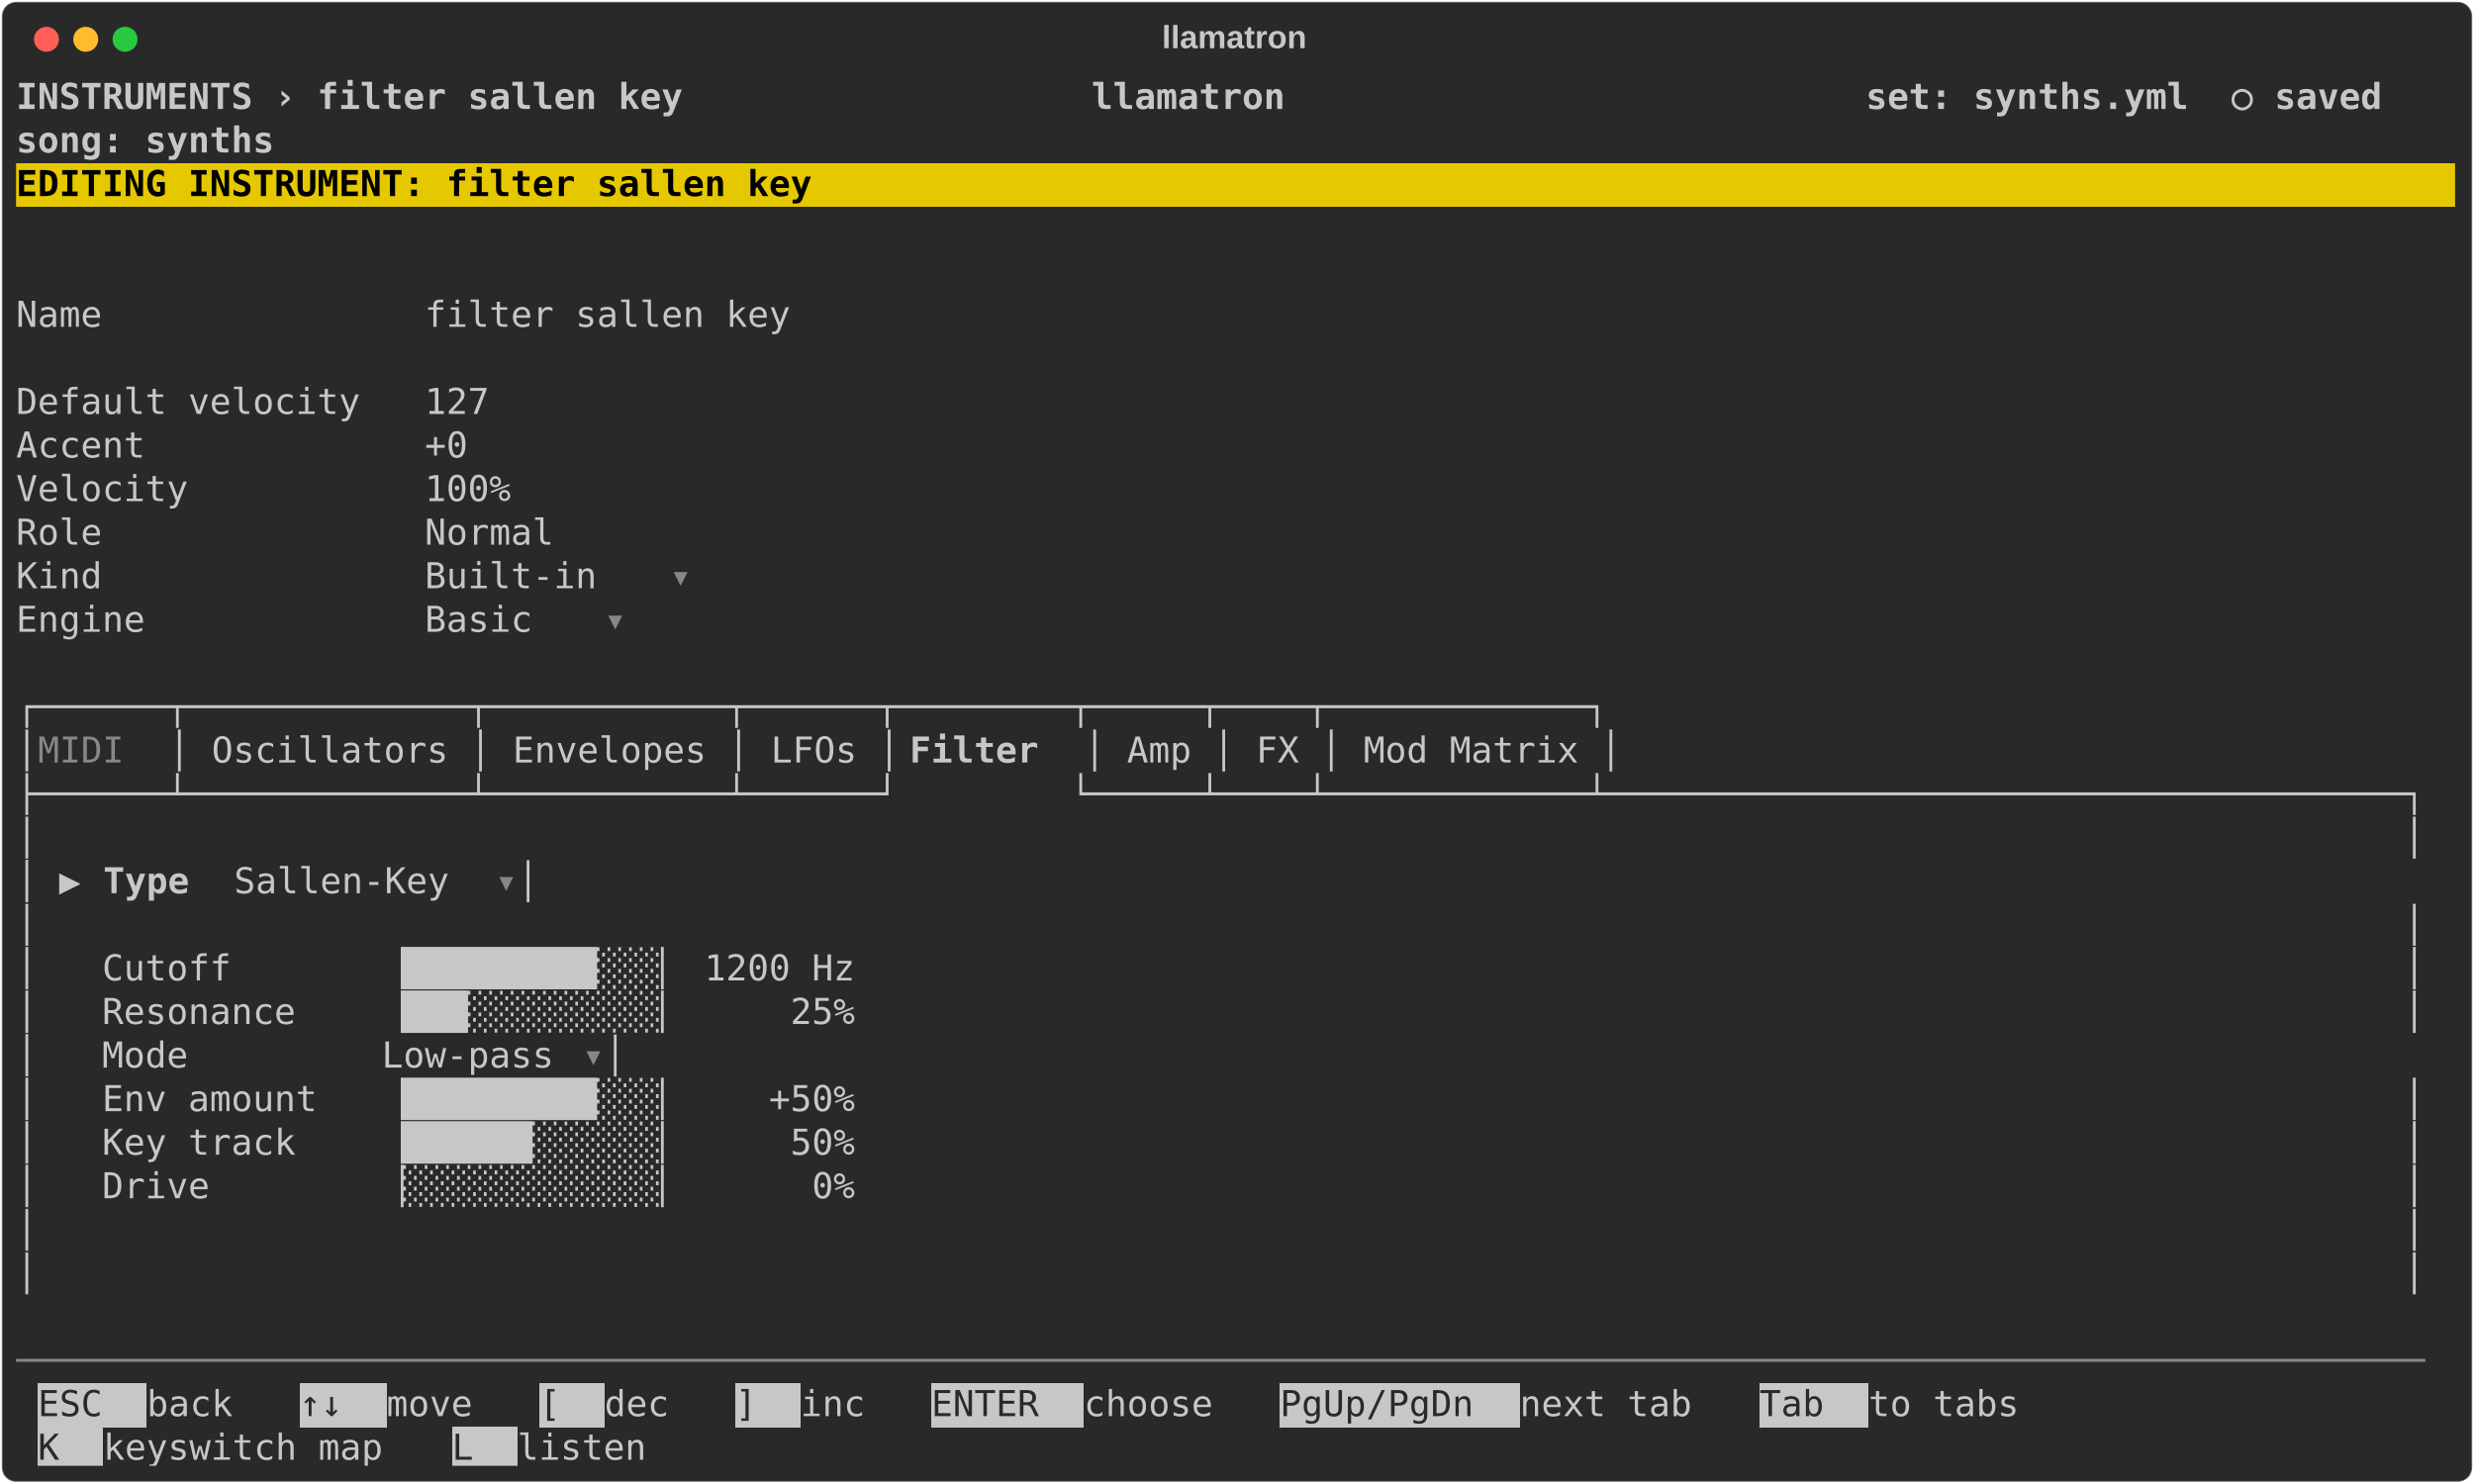
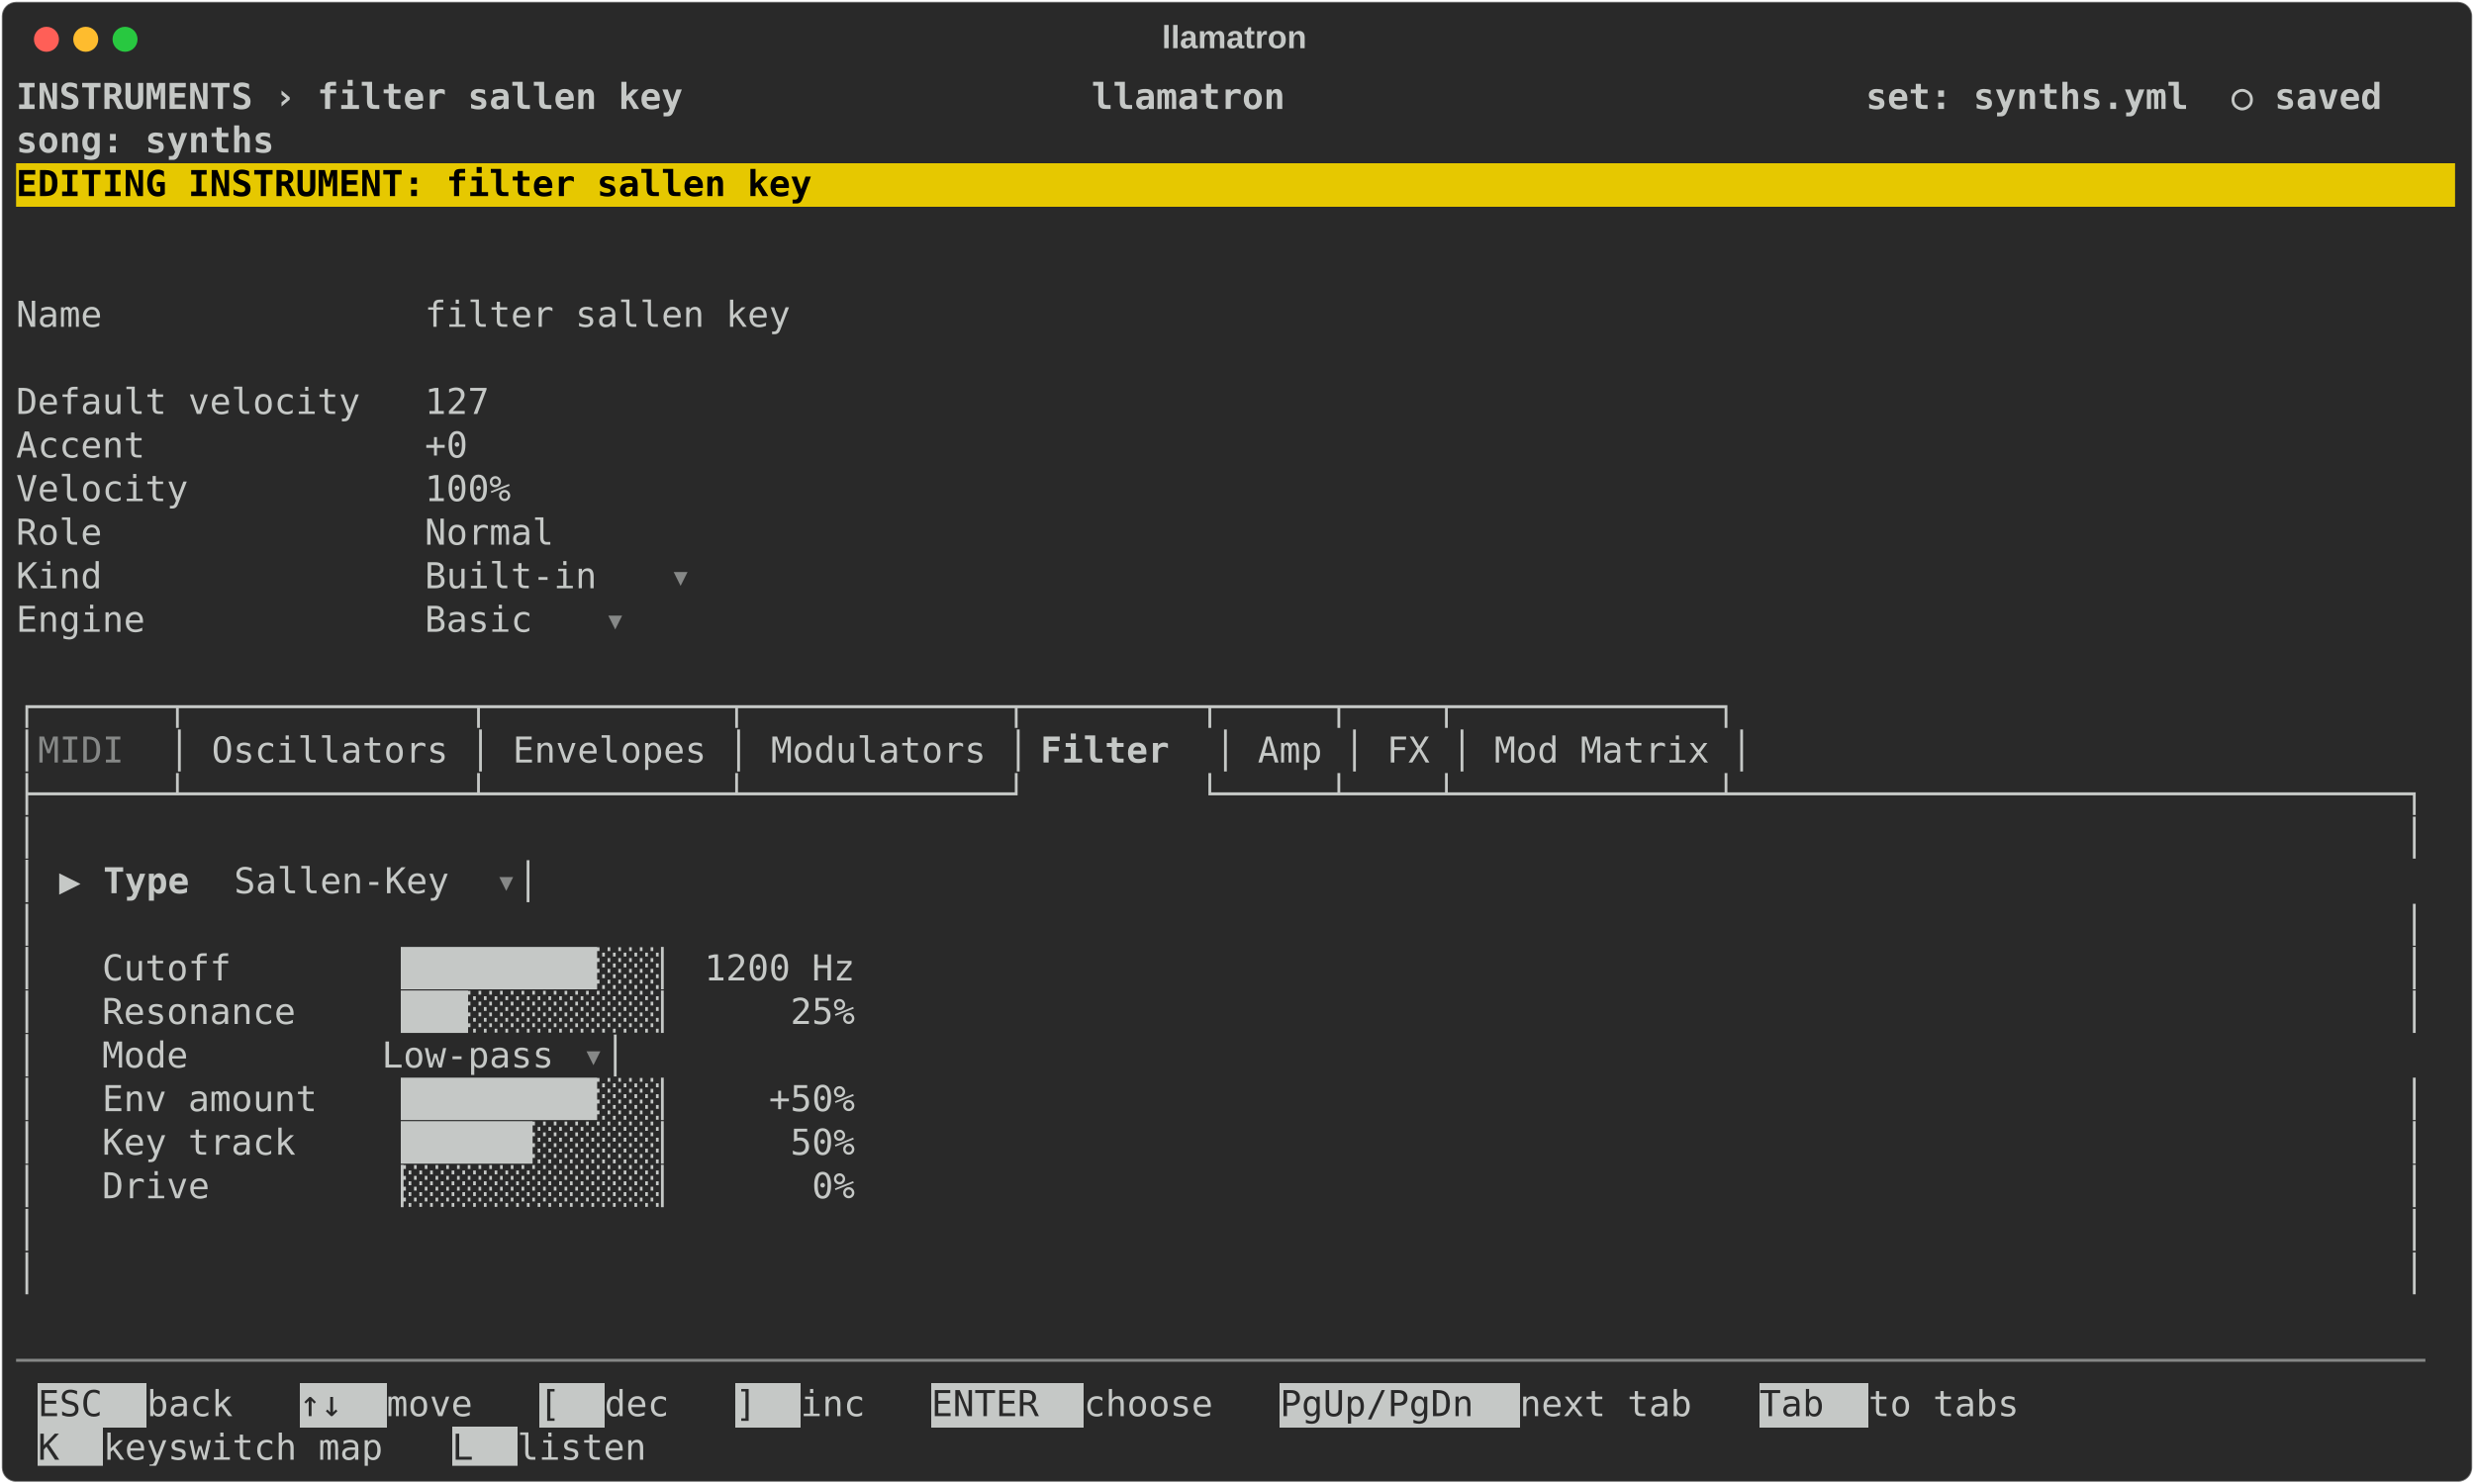
<svg xmlns="http://www.w3.org/2000/svg" class="rich-terminal" viewBox="0 0 1385 830.8">
  <style>

    @font-face {
        font-family: "Fira Code";
        src: local("FiraCode-Regular"),
                url("https://cdnjs.cloudflare.com/ajax/libs/firacode/6.2.0/woff2/FiraCode-Regular.woff2") format("woff2"),
                url("https://cdnjs.cloudflare.com/ajax/libs/firacode/6.2.0/woff/FiraCode-Regular.woff") format("woff");
        font-style: normal;
        font-weight: 400;
    }
    @font-face {
        font-family: "Fira Code";
        src: local("FiraCode-Bold"),
                url("https://cdnjs.cloudflare.com/ajax/libs/firacode/6.2.0/woff2/FiraCode-Bold.woff2") format("woff2"),
                url("https://cdnjs.cloudflare.com/ajax/libs/firacode/6.2.0/woff/FiraCode-Bold.woff") format("woff");
        font-style: bold;
        font-weight: 700;
    }

    .terminal-filter_sallen_key-matrix {
        font-family: Fira Code, monospace;
        font-size: 20px;
        line-height: 24.4px;
        font-variant-east-asian: full-width;
    }

    .terminal-filter_sallen_key-title {
        font-size: 18px;
        font-weight: bold;
        font-family: arial;
    }

    .terminal-filter_sallen_key-r1 { fill: #c5c8c6;font-weight: bold }
.terminal-filter_sallen_key-r2 { fill: #c5c8c6 }
.terminal-filter_sallen_key-r3 { fill: #000000;font-weight: bold }
.terminal-filter_sallen_key-r4 { fill: #868887 }
.terminal-filter_sallen_key-r5 { fill: #292929 }
    </style>
  <defs>
    <clipPath id="terminal-filter_sallen_key-clip-terminal">
      <rect x="0" y="0" width="1365.4" height="779.8" />
    </clipPath>
    <clipPath id="terminal-filter_sallen_key-line-0">
      <rect x="0" y="1.5" width="1366.4" height="24.65" />
    </clipPath>
    <clipPath id="terminal-filter_sallen_key-line-1">
      <rect x="0" y="25.9" width="1366.4" height="24.65" />
    </clipPath>
    <clipPath id="terminal-filter_sallen_key-line-2">
      <rect x="0" y="50.3" width="1366.4" height="24.65" />
    </clipPath>
    <clipPath id="terminal-filter_sallen_key-line-3">
      <rect x="0" y="74.7" width="1366.4" height="24.65" />
    </clipPath>
    <clipPath id="terminal-filter_sallen_key-line-4">
      <rect x="0" y="99.1" width="1366.4" height="24.65" />
    </clipPath>
    <clipPath id="terminal-filter_sallen_key-line-5">
      <rect x="0" y="123.5" width="1366.4" height="24.65" />
    </clipPath>
    <clipPath id="terminal-filter_sallen_key-line-6">
      <rect x="0" y="147.9" width="1366.4" height="24.65" />
    </clipPath>
    <clipPath id="terminal-filter_sallen_key-line-7">
      <rect x="0" y="172.3" width="1366.4" height="24.65" />
    </clipPath>
    <clipPath id="terminal-filter_sallen_key-line-8">
      <rect x="0" y="196.7" width="1366.4" height="24.65" />
    </clipPath>
    <clipPath id="terminal-filter_sallen_key-line-9">
      <rect x="0" y="221.1" width="1366.4" height="24.65" />
    </clipPath>
    <clipPath id="terminal-filter_sallen_key-line-10">
      <rect x="0" y="245.5" width="1366.4" height="24.65" />
    </clipPath>
    <clipPath id="terminal-filter_sallen_key-line-11">
      <rect x="0" y="269.9" width="1366.4" height="24.65" />
    </clipPath>
    <clipPath id="terminal-filter_sallen_key-line-12">
      <rect x="0" y="294.3" width="1366.4" height="24.65" />
    </clipPath>
    <clipPath id="terminal-filter_sallen_key-line-13">
      <rect x="0" y="318.7" width="1366.4" height="24.65" />
    </clipPath>
    <clipPath id="terminal-filter_sallen_key-line-14">
      <rect x="0" y="343.1" width="1366.4" height="24.65" />
    </clipPath>
    <clipPath id="terminal-filter_sallen_key-line-15">
      <rect x="0" y="367.5" width="1366.4" height="24.65" />
    </clipPath>
    <clipPath id="terminal-filter_sallen_key-line-16">
      <rect x="0" y="391.9" width="1366.4" height="24.65" />
    </clipPath>
    <clipPath id="terminal-filter_sallen_key-line-17">
      <rect x="0" y="416.3" width="1366.4" height="24.65" />
    </clipPath>
    <clipPath id="terminal-filter_sallen_key-line-18">
      <rect x="0" y="440.7" width="1366.4" height="24.65" />
    </clipPath>
    <clipPath id="terminal-filter_sallen_key-line-19">
      <rect x="0" y="465.1" width="1366.4" height="24.65" />
    </clipPath>
    <clipPath id="terminal-filter_sallen_key-line-20">
      <rect x="0" y="489.5" width="1366.4" height="24.65" />
    </clipPath>
    <clipPath id="terminal-filter_sallen_key-line-21">
      <rect x="0" y="513.9" width="1366.4" height="24.65" />
    </clipPath>
    <clipPath id="terminal-filter_sallen_key-line-22">
      <rect x="0" y="538.3" width="1366.4" height="24.65" />
    </clipPath>
    <clipPath id="terminal-filter_sallen_key-line-23">
      <rect x="0" y="562.7" width="1366.4" height="24.65" />
    </clipPath>
    <clipPath id="terminal-filter_sallen_key-line-24">
      <rect x="0" y="587.1" width="1366.4" height="24.65" />
    </clipPath>
    <clipPath id="terminal-filter_sallen_key-line-25">
      <rect x="0" y="611.5" width="1366.4" height="24.65" />
    </clipPath>
    <clipPath id="terminal-filter_sallen_key-line-26">
      <rect x="0" y="635.9" width="1366.4" height="24.65" />
    </clipPath>
    <clipPath id="terminal-filter_sallen_key-line-27">
      <rect x="0" y="660.3" width="1366.4" height="24.65" />
    </clipPath>
    <clipPath id="terminal-filter_sallen_key-line-28">
      <rect x="0" y="684.7" width="1366.4" height="24.65" />
    </clipPath>
    <clipPath id="terminal-filter_sallen_key-line-29">
      <rect x="0" y="709.1" width="1366.4" height="24.65" />
    </clipPath>
    <clipPath id="terminal-filter_sallen_key-line-30">
      <rect x="0" y="733.5" width="1366.4" height="24.65" />
    </clipPath>
  </defs>
  <rect fill="#292929" stroke="rgba(255,255,255,0.35)" stroke-width="1" x="1" y="1" width="1383" height="828.8" rx="8" />
  <text class="terminal-filter_sallen_key-title" fill="#c5c8c6" text-anchor="middle" x="691" y="27">llamatron</text>
  <g transform="translate(26,22)">
    <circle cx="0" cy="0" r="7" fill="#ff5f57" />
    <circle cx="22" cy="0" r="7" fill="#febc2e" />
    <circle cx="44" cy="0" r="7" fill="#28c840" />
  </g>
  <g transform="translate(9, 41)" clip-path="url(#terminal-filter_sallen_key-clip-terminal)">
    <rect fill="#e6c800" x="0" y="50.3" width="1366.4" height="24.65" shape-rendering="crispEdges" />
    <rect fill="#c5c8c6" x="12.2" y="733.5" width="61" height="24.65" shape-rendering="crispEdges" />
    <rect fill="#c5c8c6" x="158.6" y="733.5" width="48.8" height="24.65" shape-rendering="crispEdges" />
    <rect fill="#c5c8c6" x="292.8" y="733.5" width="36.6" height="24.65" shape-rendering="crispEdges" />
    <rect fill="#c5c8c6" x="402.6" y="733.5" width="36.6" height="24.65" shape-rendering="crispEdges" />
    <rect fill="#c5c8c6" x="512.4" y="733.5" width="85.4" height="24.65" shape-rendering="crispEdges" />
    <rect fill="#c5c8c6" x="707.6" y="733.5" width="134.2" height="24.65" shape-rendering="crispEdges" />
    <rect fill="#c5c8c6" x="976" y="733.5" width="61" height="24.65" shape-rendering="crispEdges" />
    <rect fill="#c5c8c6" x="12.2" y="757.9" width="36.6" height="24.65" shape-rendering="crispEdges" />
    <rect fill="#c5c8c6" x="244" y="757.9" width="36.6" height="24.65" shape-rendering="crispEdges" />
    <g class="terminal-filter_sallen_key-matrix">
      <text class="terminal-filter_sallen_key-r1" x="0" y="20" textLength="1366.4" clip-path="url(#terminal-filter_sallen_key-line-0)"> INSTRUMENTS › filter sallen key                   llamatron                           set: synths.yml  ○ saved </text>
      <text class="terminal-filter_sallen_key-r2" x="1366.4" y="20" textLength="12.2" clip-path="url(#terminal-filter_sallen_key-line-0)">
</text>
      <text class="terminal-filter_sallen_key-r1" x="0" y="44.4" textLength="1366.4" clip-path="url(#terminal-filter_sallen_key-line-1)">                                                                                       song: synths             </text>
      <text class="terminal-filter_sallen_key-r2" x="1366.4" y="44.4" textLength="12.2" clip-path="url(#terminal-filter_sallen_key-line-1)">
</text>
      <text class="terminal-filter_sallen_key-r3" x="0" y="68.8" textLength="1366.4" clip-path="url(#terminal-filter_sallen_key-line-2)"> EDITING INSTRUMENT: filter sallen key                                                                          </text>
      <text class="terminal-filter_sallen_key-r2" x="1366.4" y="68.8" textLength="12.2" clip-path="url(#terminal-filter_sallen_key-line-2)">
</text>
      <text class="terminal-filter_sallen_key-r2" x="1366.4" y="93.2" textLength="12.2" clip-path="url(#terminal-filter_sallen_key-line-3)">
</text>
      <text class="terminal-filter_sallen_key-r2" x="1366.4" y="117.6" textLength="12.2" clip-path="url(#terminal-filter_sallen_key-line-4)">
</text>
      <text class="terminal-filter_sallen_key-r2" x="0" y="142" textLength="475.8" clip-path="url(#terminal-filter_sallen_key-line-5)">  Name               filter sallen key </text>
      <text class="terminal-filter_sallen_key-r2" x="1366.4" y="142" textLength="12.2" clip-path="url(#terminal-filter_sallen_key-line-5)">
</text>
      <text class="terminal-filter_sallen_key-r2" x="1366.4" y="166.4" textLength="12.2" clip-path="url(#terminal-filter_sallen_key-line-6)">
</text>
      <text class="terminal-filter_sallen_key-r2" x="0" y="190.8" textLength="305" clip-path="url(#terminal-filter_sallen_key-line-7)">  Default velocity   127 </text>
      <text class="terminal-filter_sallen_key-r2" x="1366.4" y="190.8" textLength="12.2" clip-path="url(#terminal-filter_sallen_key-line-7)">
</text>
      <text class="terminal-filter_sallen_key-r2" x="0" y="215.2" textLength="292.8" clip-path="url(#terminal-filter_sallen_key-line-8)">  Accent             +0 </text>
      <text class="terminal-filter_sallen_key-r2" x="1366.4" y="215.2" textLength="12.2" clip-path="url(#terminal-filter_sallen_key-line-8)">
</text>
      <text class="terminal-filter_sallen_key-r2" x="0" y="239.6" textLength="317.2" clip-path="url(#terminal-filter_sallen_key-line-9)">  Velocity           100% </text>
      <text class="terminal-filter_sallen_key-r2" x="1366.4" y="239.6" textLength="12.2" clip-path="url(#terminal-filter_sallen_key-line-9)">
</text>
      <text class="terminal-filter_sallen_key-r2" x="0" y="264" textLength="341.6" clip-path="url(#terminal-filter_sallen_key-line-10)">  Role               Normal </text>
      <text class="terminal-filter_sallen_key-r2" x="1366.4" y="264" textLength="12.2" clip-path="url(#terminal-filter_sallen_key-line-10)">
</text>
      <text class="terminal-filter_sallen_key-r2" x="0" y="288.4" textLength="366" clip-path="url(#terminal-filter_sallen_key-line-11)">  Kind               Built-in </text>
      <text class="terminal-filter_sallen_key-r4" x="366" y="288.4" textLength="12.2" clip-path="url(#terminal-filter_sallen_key-line-11)">▾</text>
      <text class="terminal-filter_sallen_key-r2" x="1366.4" y="288.4" textLength="12.2" clip-path="url(#terminal-filter_sallen_key-line-11)">
</text>
      <text class="terminal-filter_sallen_key-r2" x="0" y="312.8" textLength="329.4" clip-path="url(#terminal-filter_sallen_key-line-12)">  Engine             Basic </text>
      <text class="terminal-filter_sallen_key-r4" x="329.4" y="312.8" textLength="12.2" clip-path="url(#terminal-filter_sallen_key-line-12)">▾</text>
      <text class="terminal-filter_sallen_key-r2" x="1366.4" y="312.8" textLength="12.2" clip-path="url(#terminal-filter_sallen_key-line-12)">
</text>
      <text class="terminal-filter_sallen_key-r2" x="1366.4" y="337.2" textLength="12.2" clip-path="url(#terminal-filter_sallen_key-line-13)">
</text>
-       <text class="terminal-filter_sallen_key-r2" x="0" y="361.6" textLength="902.8" clip-path="url(#terminal-filter_sallen_key-line-14)">┌──────┬─────────────┬───────────┬──────┬────────┬─────┬────┬────────────┐</text>
+       <text class="terminal-filter_sallen_key-r2" x="0" y="361.6" textLength="976" clip-path="url(#terminal-filter_sallen_key-line-14)">┌──────┬─────────────┬───────────┬────────────┬────────┬─────┬────┬────────────┐</text>
      <text class="terminal-filter_sallen_key-r2" x="1366.4" y="361.6" textLength="12.2" clip-path="url(#terminal-filter_sallen_key-line-14)">
</text>
      <text class="terminal-filter_sallen_key-r2" x="0" y="386" textLength="12.2" clip-path="url(#terminal-filter_sallen_key-line-15)">│</text>
      <text class="terminal-filter_sallen_key-r4" x="12.2" y="386" textLength="73.2" clip-path="url(#terminal-filter_sallen_key-line-15)"> MIDI </text>
-       <text class="terminal-filter_sallen_key-r2" x="85.4" y="386" textLength="414.8" clip-path="url(#terminal-filter_sallen_key-line-15)">│ Oscillators │ Envelopes │ LFOs │</text>
-       <text class="terminal-filter_sallen_key-r1" x="500.2" y="386" textLength="97.6" clip-path="url(#terminal-filter_sallen_key-line-15)"> Filter </text>
-       <text class="terminal-filter_sallen_key-r2" x="597.8" y="386" textLength="305" clip-path="url(#terminal-filter_sallen_key-line-15)">│ Amp │ FX │ Mod Matrix │</text>
+       <text class="terminal-filter_sallen_key-r2" x="85.4" y="386" textLength="488" clip-path="url(#terminal-filter_sallen_key-line-15)">│ Oscillators │ Envelopes │ Modulators │</text>
+       <text class="terminal-filter_sallen_key-r1" x="573.4" y="386" textLength="97.6" clip-path="url(#terminal-filter_sallen_key-line-15)"> Filter </text>
+       <text class="terminal-filter_sallen_key-r2" x="671" y="386" textLength="305" clip-path="url(#terminal-filter_sallen_key-line-15)">│ Amp │ FX │ Mod Matrix │</text>
      <text class="terminal-filter_sallen_key-r2" x="1366.4" y="386" textLength="12.2" clip-path="url(#terminal-filter_sallen_key-line-15)">
</text>
-       <text class="terminal-filter_sallen_key-r2" x="0" y="410.4" textLength="1366.4" clip-path="url(#terminal-filter_sallen_key-line-16)">├──────┴─────────────┴───────────┴──────┘        └─────┴────┴────────────┴─────────────────────────────────────┐</text>
+       <text class="terminal-filter_sallen_key-r2" x="0" y="410.4" textLength="1366.4" clip-path="url(#terminal-filter_sallen_key-line-16)">├──────┴─────────────┴───────────┴────────────┘        └─────┴────┴────────────┴───────────────────────────────┐</text>
      <text class="terminal-filter_sallen_key-r2" x="1366.4" y="410.4" textLength="12.2" clip-path="url(#terminal-filter_sallen_key-line-16)">
</text>
      <text class="terminal-filter_sallen_key-r2" x="0" y="434.8" textLength="1366.4" clip-path="url(#terminal-filter_sallen_key-line-17)">│                                                                                                              │</text>
      <text class="terminal-filter_sallen_key-r2" x="1366.4" y="434.8" textLength="12.2" clip-path="url(#terminal-filter_sallen_key-line-17)">
</text>
      <text class="terminal-filter_sallen_key-r2" x="0" y="459.2" textLength="48.8" clip-path="url(#terminal-filter_sallen_key-line-18)">│ ▶ </text>
      <text class="terminal-filter_sallen_key-r1" x="48.8" y="459.2" textLength="73.2" clip-path="url(#terminal-filter_sallen_key-line-18)">Type  </text>
      <text class="terminal-filter_sallen_key-r2" x="122" y="459.2" textLength="146.4" clip-path="url(#terminal-filter_sallen_key-line-18)"> Sallen-Key </text>
      <text class="terminal-filter_sallen_key-r4" x="268.4" y="459.2" textLength="12.2" clip-path="url(#terminal-filter_sallen_key-line-18)">▾</text>
      <text class="terminal-filter_sallen_key-r2" x="280.6" y="459.2" textLength="1085.8" clip-path="url(#terminal-filter_sallen_key-line-18)">                                                                                        │</text>
      <text class="terminal-filter_sallen_key-r2" x="1366.4" y="459.2" textLength="12.2" clip-path="url(#terminal-filter_sallen_key-line-18)">
</text>
      <text class="terminal-filter_sallen_key-r2" x="0" y="483.6" textLength="1366.4" clip-path="url(#terminal-filter_sallen_key-line-19)">│                                                                                                              │</text>
      <text class="terminal-filter_sallen_key-r2" x="1366.4" y="483.6" textLength="12.2" clip-path="url(#terminal-filter_sallen_key-line-19)">
</text>
      <text class="terminal-filter_sallen_key-r2" x="0" y="508" textLength="1366.4" clip-path="url(#terminal-filter_sallen_key-line-20)">│   Cutoff       ▕█████████░░░▏ 1200 Hz                                                                        │</text>
      <text class="terminal-filter_sallen_key-r2" x="1366.4" y="508" textLength="12.2" clip-path="url(#terminal-filter_sallen_key-line-20)">
</text>
      <text class="terminal-filter_sallen_key-r2" x="0" y="532.4" textLength="1366.4" clip-path="url(#terminal-filter_sallen_key-line-21)">│   Resonance    ▕███░░░░░░░░░▏     25%                                                                        │</text>
      <text class="terminal-filter_sallen_key-r2" x="1366.4" y="532.4" textLength="12.2" clip-path="url(#terminal-filter_sallen_key-line-21)">
</text>
      <text class="terminal-filter_sallen_key-r2" x="0" y="556.8" textLength="317.2" clip-path="url(#terminal-filter_sallen_key-line-22)">│   Mode         Low-pass </text>
      <text class="terminal-filter_sallen_key-r4" x="317.2" y="556.8" textLength="12.2" clip-path="url(#terminal-filter_sallen_key-line-22)">▾</text>
      <text class="terminal-filter_sallen_key-r2" x="329.4" y="556.8" textLength="1037" clip-path="url(#terminal-filter_sallen_key-line-22)">                                                                                    │</text>
      <text class="terminal-filter_sallen_key-r2" x="1366.4" y="556.8" textLength="12.2" clip-path="url(#terminal-filter_sallen_key-line-22)">
</text>
      <text class="terminal-filter_sallen_key-r2" x="0" y="581.2" textLength="1366.4" clip-path="url(#terminal-filter_sallen_key-line-23)">│   Env amount   ▕█████████░░░▏    +50%                                                                        │</text>
      <text class="terminal-filter_sallen_key-r2" x="1366.4" y="581.2" textLength="12.2" clip-path="url(#terminal-filter_sallen_key-line-23)">
</text>
      <text class="terminal-filter_sallen_key-r2" x="0" y="605.6" textLength="1366.4" clip-path="url(#terminal-filter_sallen_key-line-24)">│   Key track    ▕██████░░░░░░▏     50%                                                                        │</text>
      <text class="terminal-filter_sallen_key-r2" x="1366.4" y="605.6" textLength="12.2" clip-path="url(#terminal-filter_sallen_key-line-24)">
</text>
      <text class="terminal-filter_sallen_key-r2" x="0" y="630" textLength="1366.4" clip-path="url(#terminal-filter_sallen_key-line-25)">│   Drive        ▕░░░░░░░░░░░░▏      0%                                                                        │</text>
      <text class="terminal-filter_sallen_key-r2" x="1366.4" y="630" textLength="12.2" clip-path="url(#terminal-filter_sallen_key-line-25)">
</text>
      <text class="terminal-filter_sallen_key-r2" x="0" y="654.4" textLength="1366.4" clip-path="url(#terminal-filter_sallen_key-line-26)">│                                                                                                              │</text>
      <text class="terminal-filter_sallen_key-r2" x="1366.4" y="654.4" textLength="12.2" clip-path="url(#terminal-filter_sallen_key-line-26)">
</text>
      <text class="terminal-filter_sallen_key-r2" x="0" y="678.8" textLength="1366.4" clip-path="url(#terminal-filter_sallen_key-line-27)">│                                                                                                              │</text>
      <text class="terminal-filter_sallen_key-r2" x="1366.4" y="678.8" textLength="12.2" clip-path="url(#terminal-filter_sallen_key-line-27)">
</text>
      <text class="terminal-filter_sallen_key-r2" x="1366.4" y="703.2" textLength="12.2" clip-path="url(#terminal-filter_sallen_key-line-28)">
</text>
      <text class="terminal-filter_sallen_key-r4" x="0" y="727.6" textLength="1366.4" clip-path="url(#terminal-filter_sallen_key-line-29)">────────────────────────────────────────────────────────────────────────────────────────────────────────────────</text>
      <text class="terminal-filter_sallen_key-r2" x="1366.4" y="727.6" textLength="12.2" clip-path="url(#terminal-filter_sallen_key-line-29)">
</text>
      <text class="terminal-filter_sallen_key-r5" x="12.2" y="752" textLength="61" clip-path="url(#terminal-filter_sallen_key-line-30)"> ESC </text>
      <text class="terminal-filter_sallen_key-r2" x="73.2" y="752" textLength="85.4" clip-path="url(#terminal-filter_sallen_key-line-30)"> back  </text>
      <text class="terminal-filter_sallen_key-r5" x="158.6" y="752" textLength="48.8" clip-path="url(#terminal-filter_sallen_key-line-30)"> ↑↓ </text>
      <text class="terminal-filter_sallen_key-r2" x="207.4" y="752" textLength="85.4" clip-path="url(#terminal-filter_sallen_key-line-30)"> move  </text>
      <text class="terminal-filter_sallen_key-r5" x="292.8" y="752" textLength="36.6" clip-path="url(#terminal-filter_sallen_key-line-30)"> [ </text>
      <text class="terminal-filter_sallen_key-r2" x="329.4" y="752" textLength="73.2" clip-path="url(#terminal-filter_sallen_key-line-30)"> dec  </text>
      <text class="terminal-filter_sallen_key-r5" x="402.6" y="752" textLength="36.6" clip-path="url(#terminal-filter_sallen_key-line-30)"> ] </text>
      <text class="terminal-filter_sallen_key-r2" x="439.2" y="752" textLength="73.2" clip-path="url(#terminal-filter_sallen_key-line-30)"> inc  </text>
      <text class="terminal-filter_sallen_key-r5" x="512.4" y="752" textLength="85.4" clip-path="url(#terminal-filter_sallen_key-line-30)"> ENTER </text>
      <text class="terminal-filter_sallen_key-r2" x="597.8" y="752" textLength="109.8" clip-path="url(#terminal-filter_sallen_key-line-30)"> choose  </text>
      <text class="terminal-filter_sallen_key-r5" x="707.6" y="752" textLength="134.2" clip-path="url(#terminal-filter_sallen_key-line-30)"> PgUp/PgDn </text>
      <text class="terminal-filter_sallen_key-r2" x="841.8" y="752" textLength="134.2" clip-path="url(#terminal-filter_sallen_key-line-30)"> next tab  </text>
      <text class="terminal-filter_sallen_key-r5" x="976" y="752" textLength="61" clip-path="url(#terminal-filter_sallen_key-line-30)"> Tab </text>
      <text class="terminal-filter_sallen_key-r2" x="1037" y="752" textLength="122" clip-path="url(#terminal-filter_sallen_key-line-30)"> to tabs  </text>
      <text class="terminal-filter_sallen_key-r2" x="1366.4" y="752" textLength="12.2" clip-path="url(#terminal-filter_sallen_key-line-30)">
</text>
      <text class="terminal-filter_sallen_key-r5" x="12.2" y="776.4" textLength="36.6" clip-path="url(#terminal-filter_sallen_key-line-31)"> K </text>
      <text class="terminal-filter_sallen_key-r2" x="48.8" y="776.4" textLength="195.2" clip-path="url(#terminal-filter_sallen_key-line-31)"> keyswitch map  </text>
      <text class="terminal-filter_sallen_key-r5" x="244" y="776.4" textLength="36.6" clip-path="url(#terminal-filter_sallen_key-line-31)"> L </text>
      <text class="terminal-filter_sallen_key-r2" x="280.6" y="776.4" textLength="109.8" clip-path="url(#terminal-filter_sallen_key-line-31)"> listen  </text>
    </g>
  </g>
</svg>
